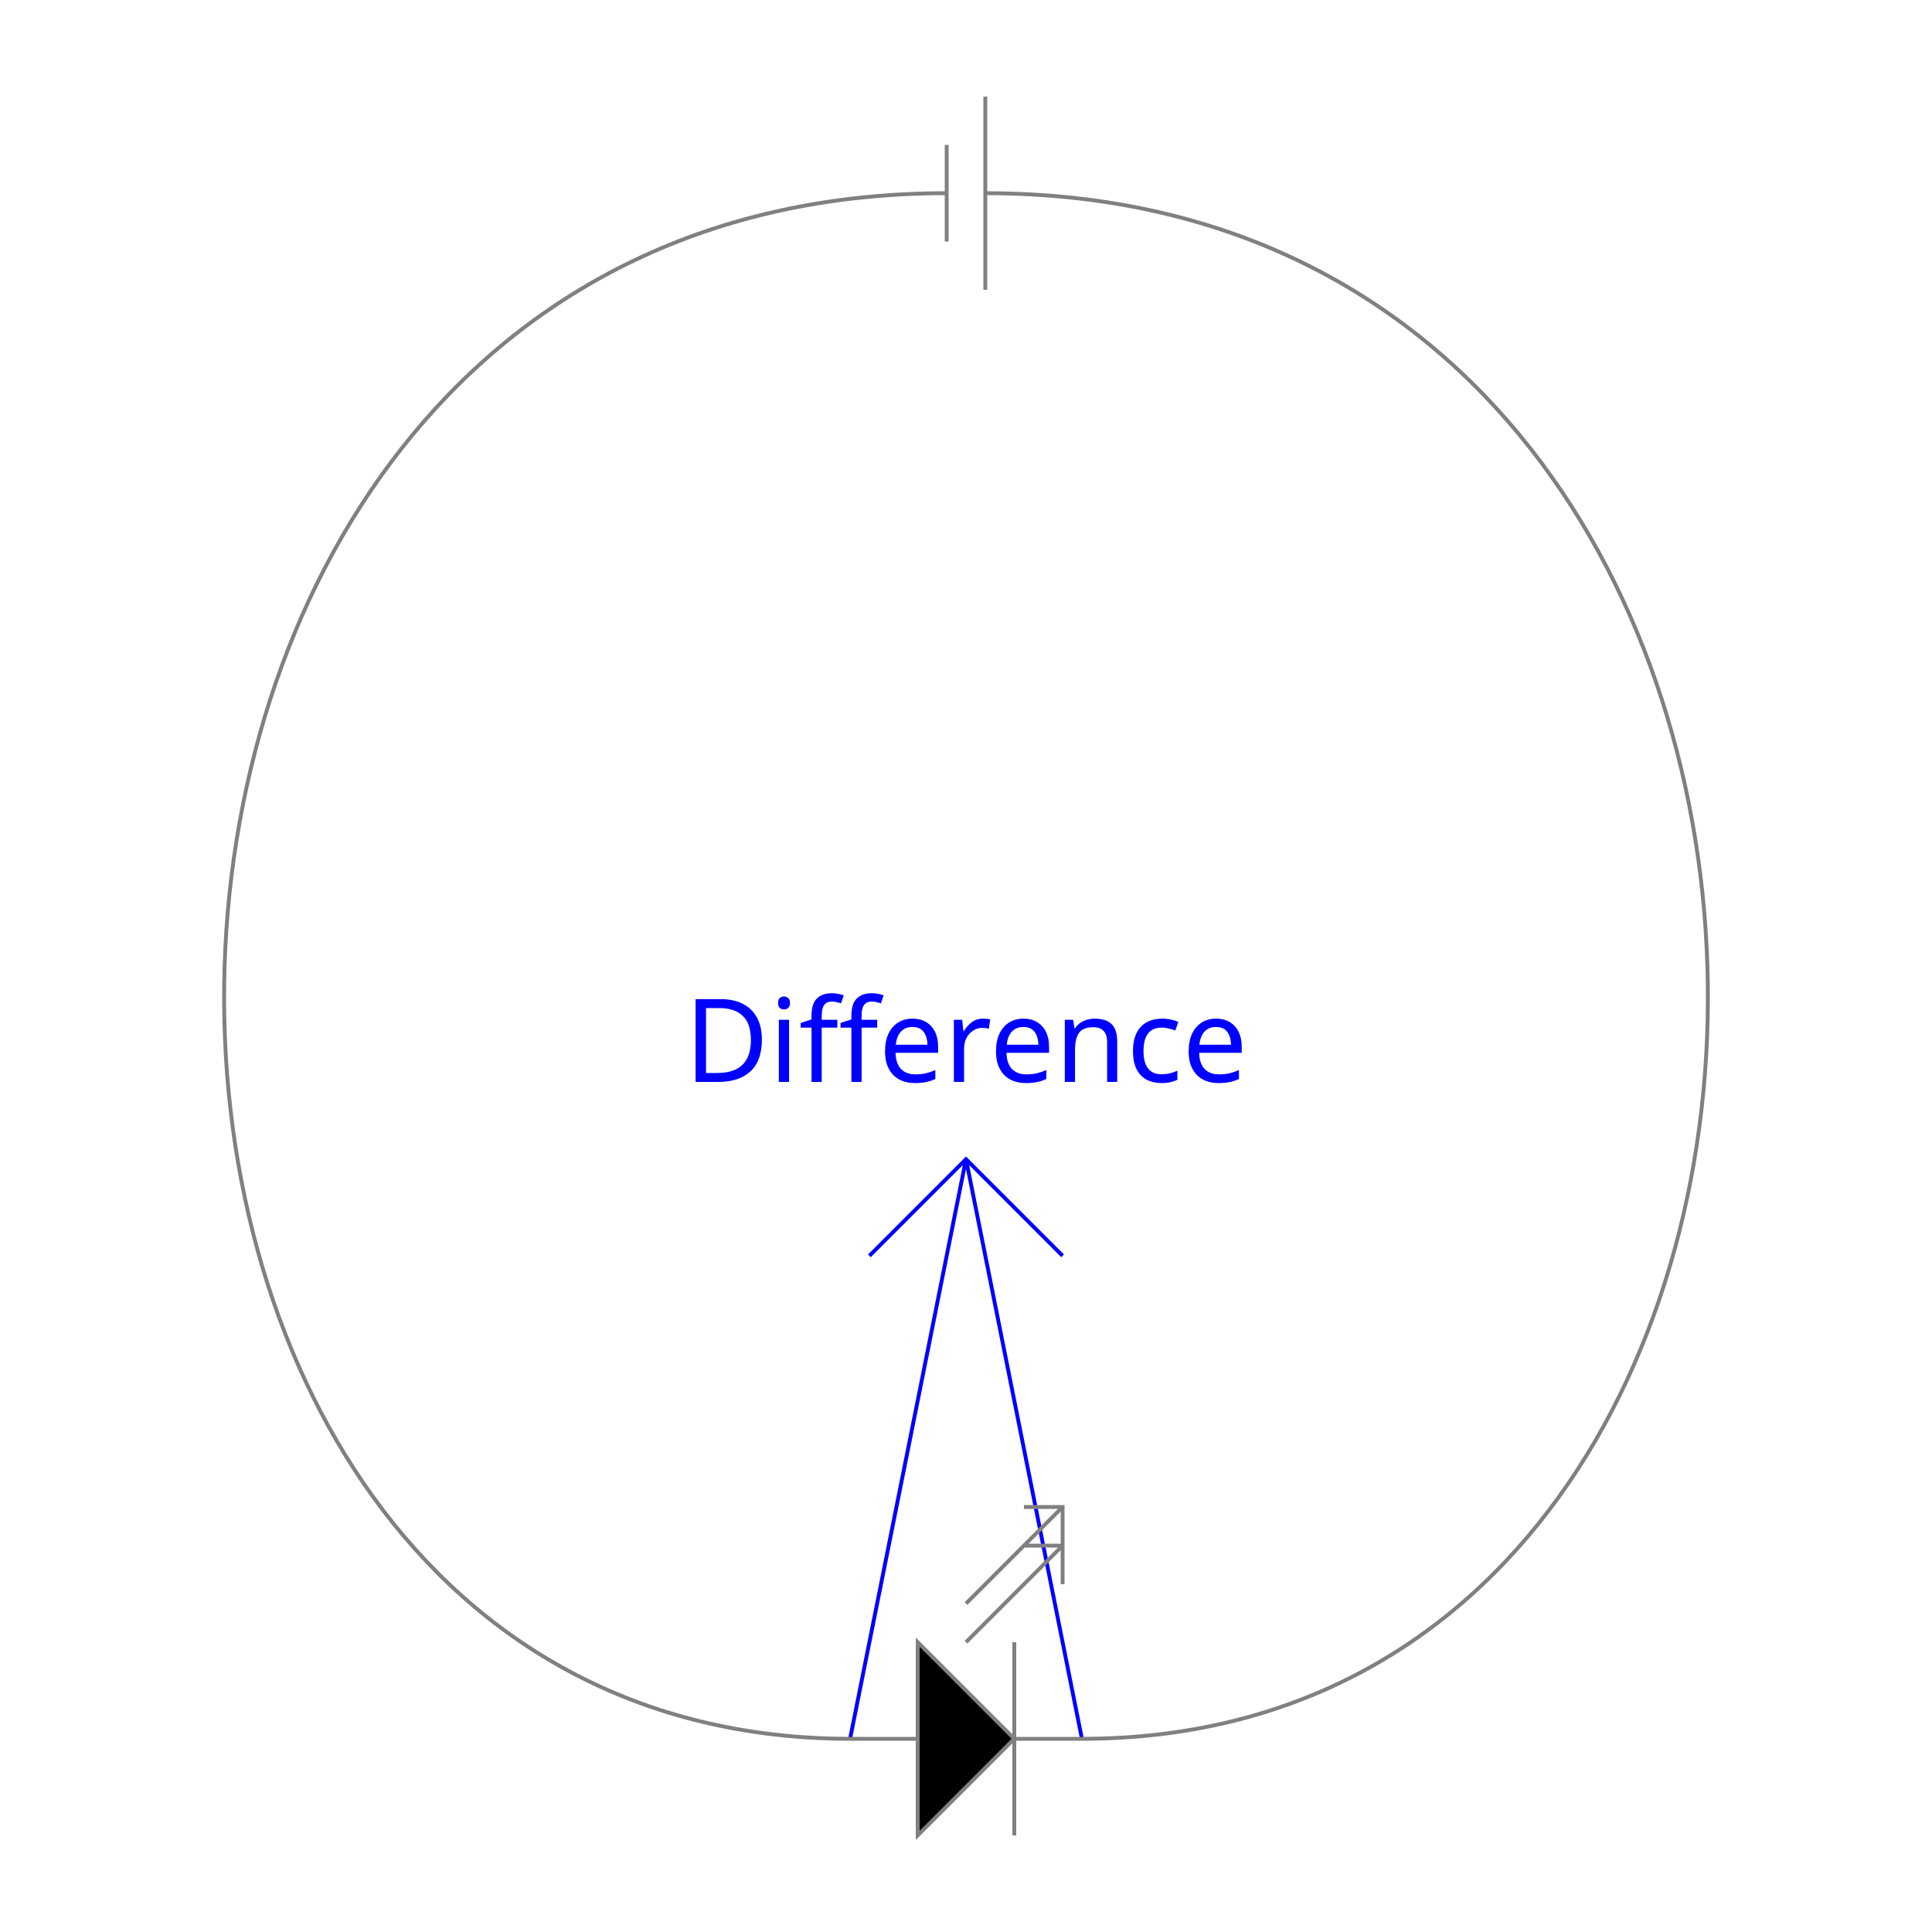
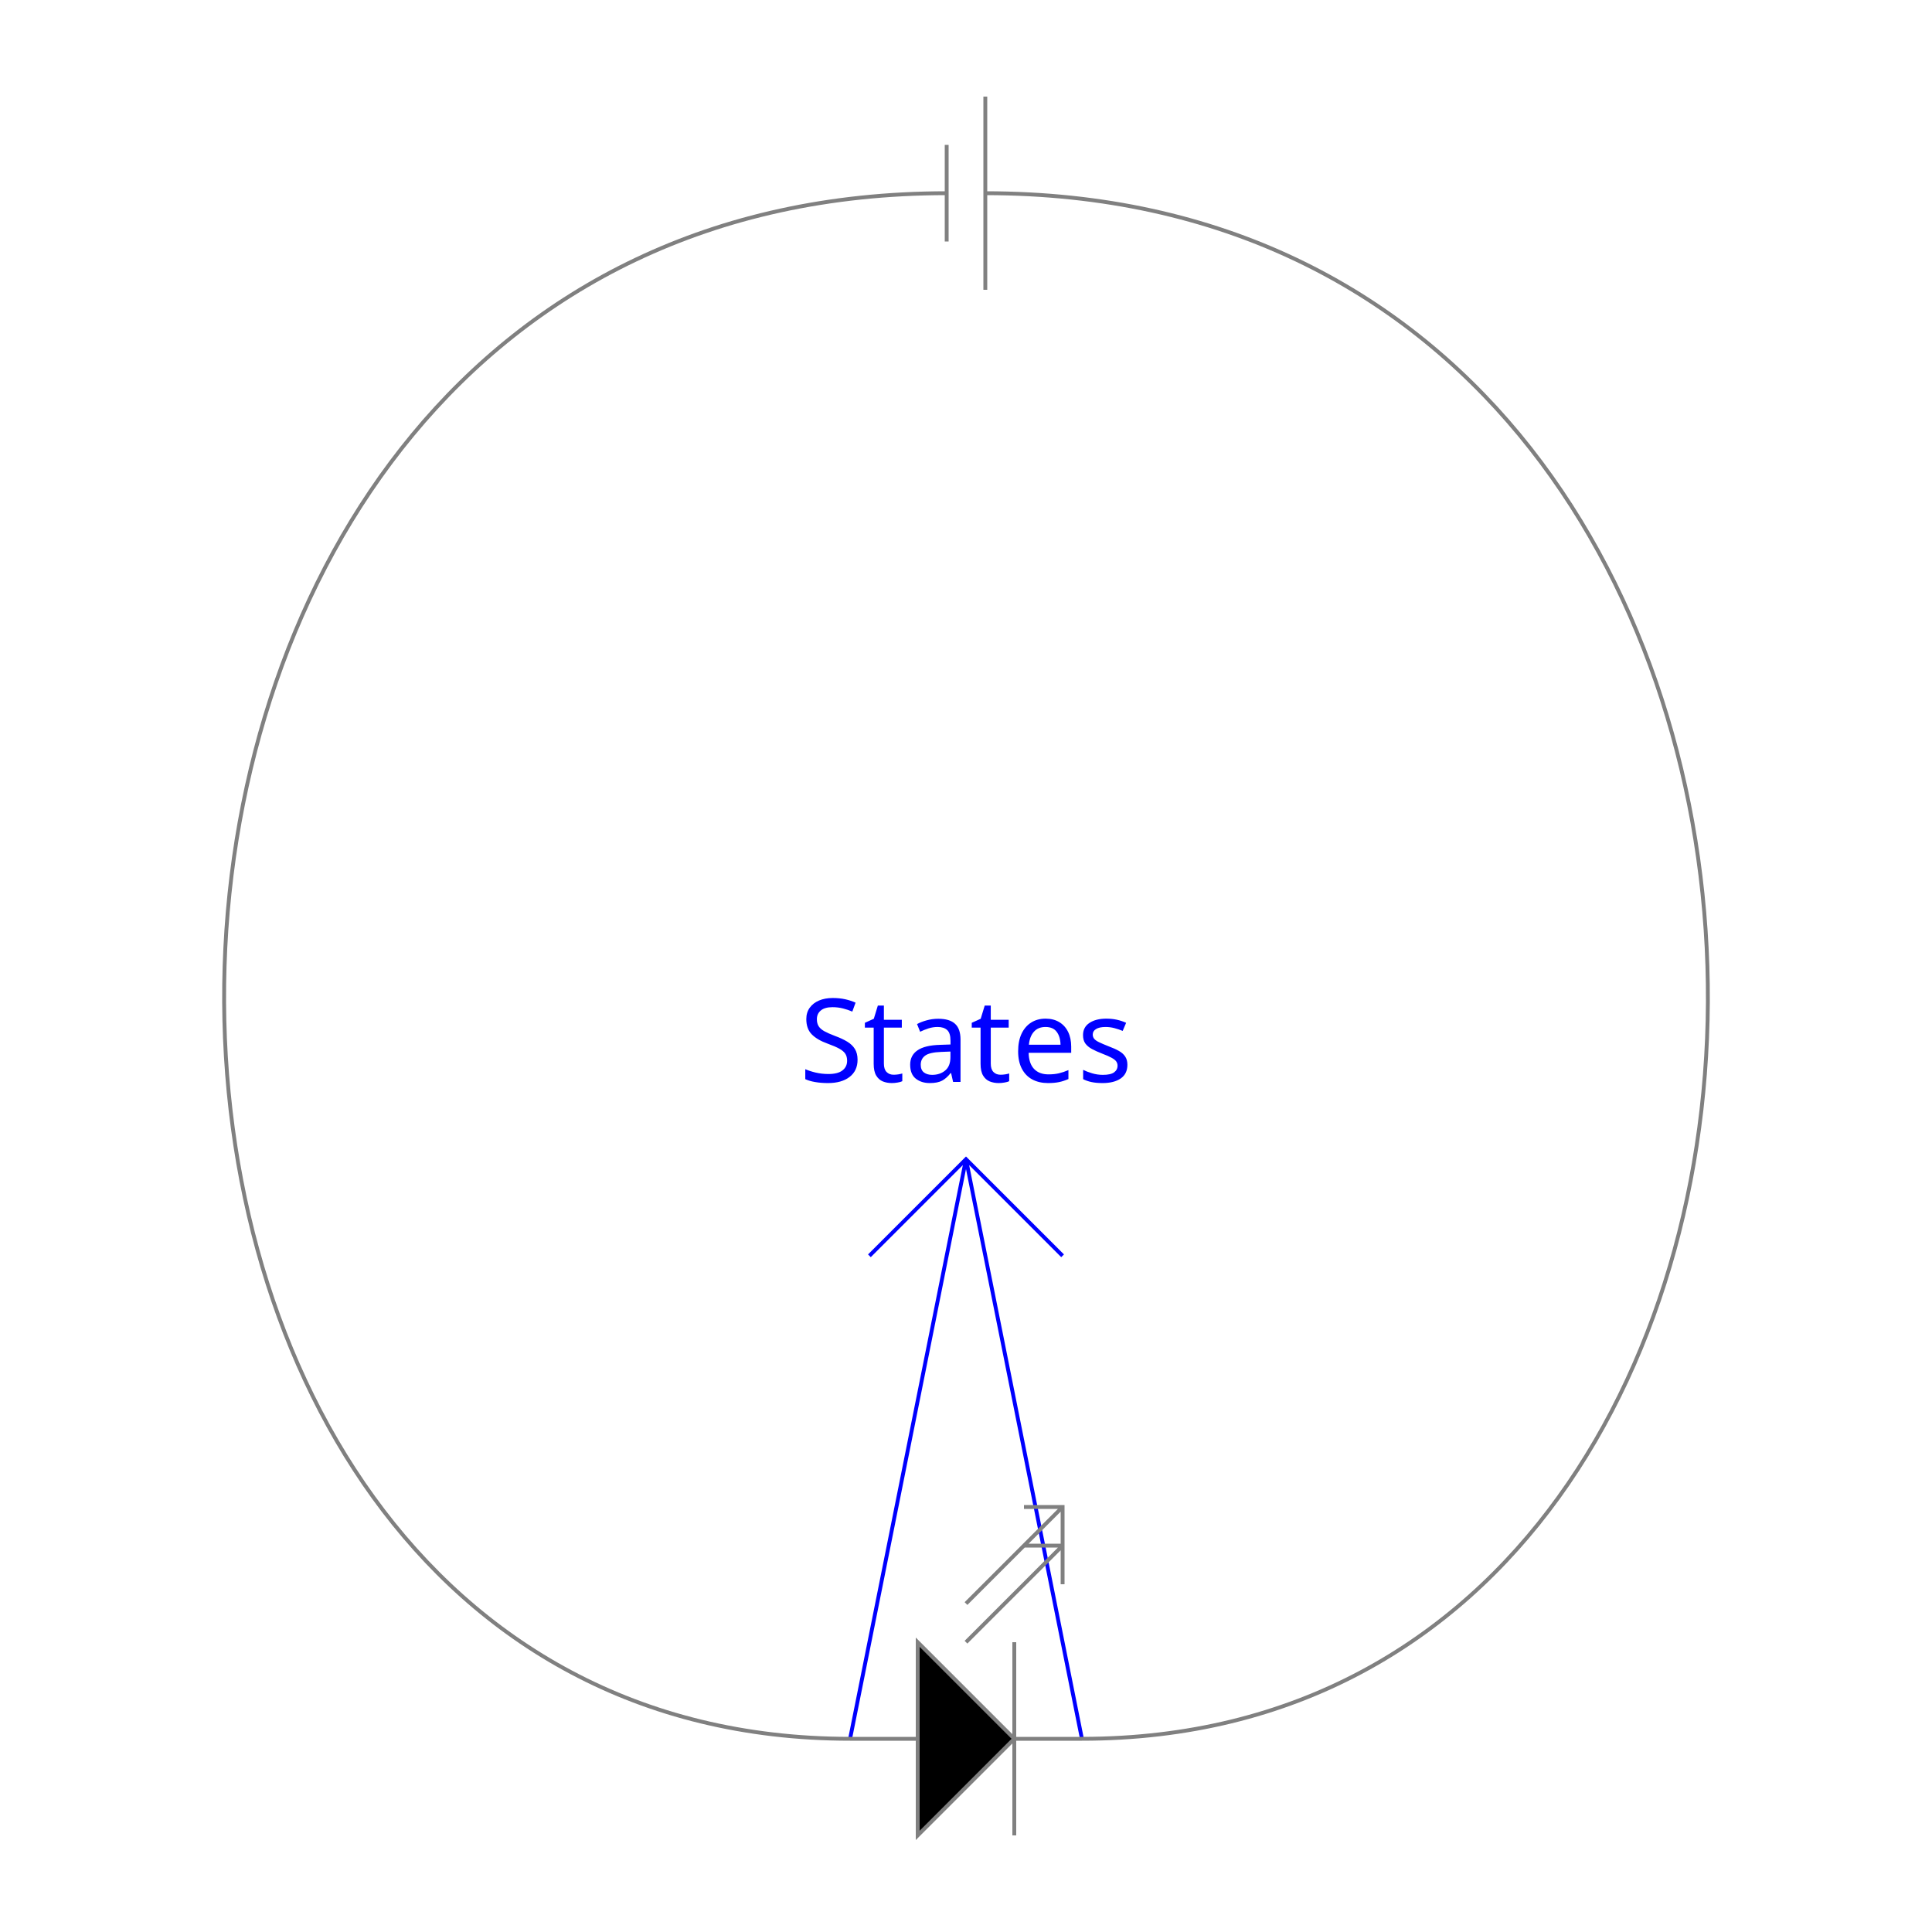
<svg xmlns="http://www.w3.org/2000/svg" viewBox="0 0 500 500" width="250" height="250">
  <path d="M220 450L250,300L280,450M225,325L250,300L275,325" stroke="blue" fill="transparent" />
  <path d="M237.5,425L237.5,475L262.5,450zM262.5,425L262.5,475M250,425L275,400M275,410L275,400L265,400L275,400M250,415L275,390M275,400L275,390L265,390L275,390" stroke="gray" />
  <path d="M245,37.5L245,62.5M255,25L255,75" stroke="gray" />
  <path d="M245,50C0 50,0 450,220 450L237.5,450" stroke="gray" fill="transparent" />
  <path d="M255,50C500 50,500 450,280 450L262.5,450" stroke="gray" fill="transparent" />
  <text x="250" y="280" text-anchor="middle" font-size="30" fill="blue" font-family="calibri">
-     Difference
+     States
</text>
</svg>
